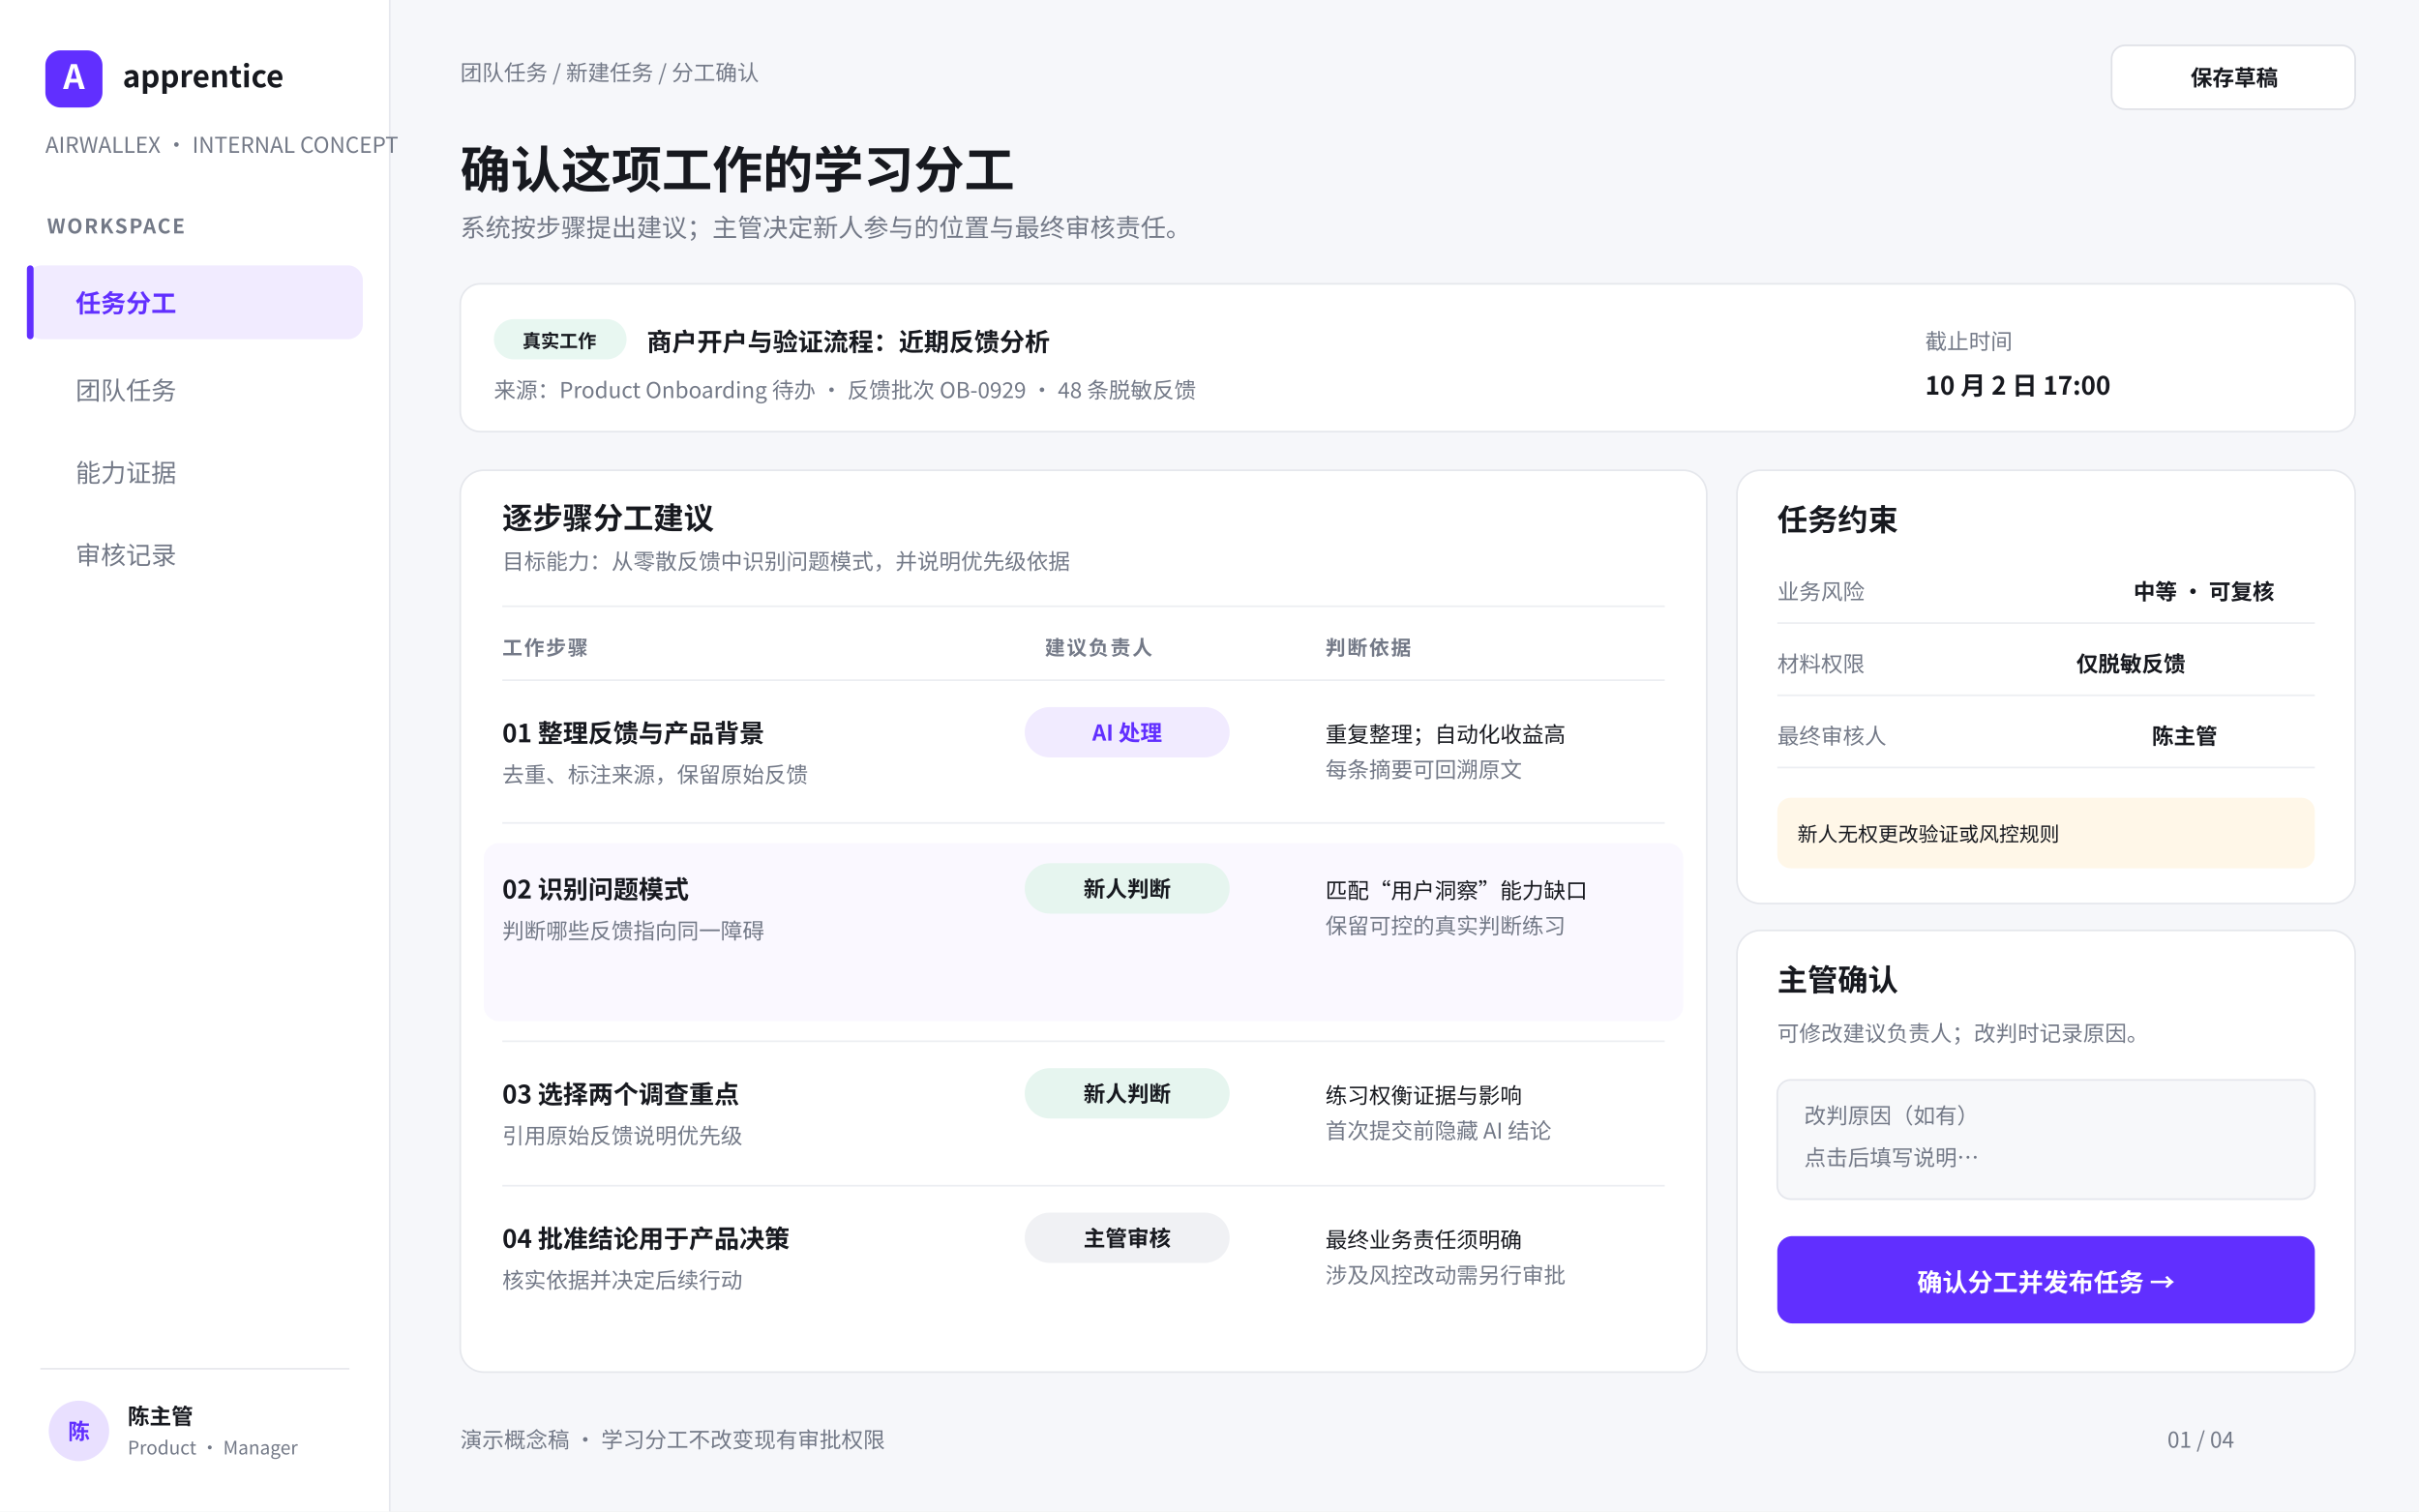
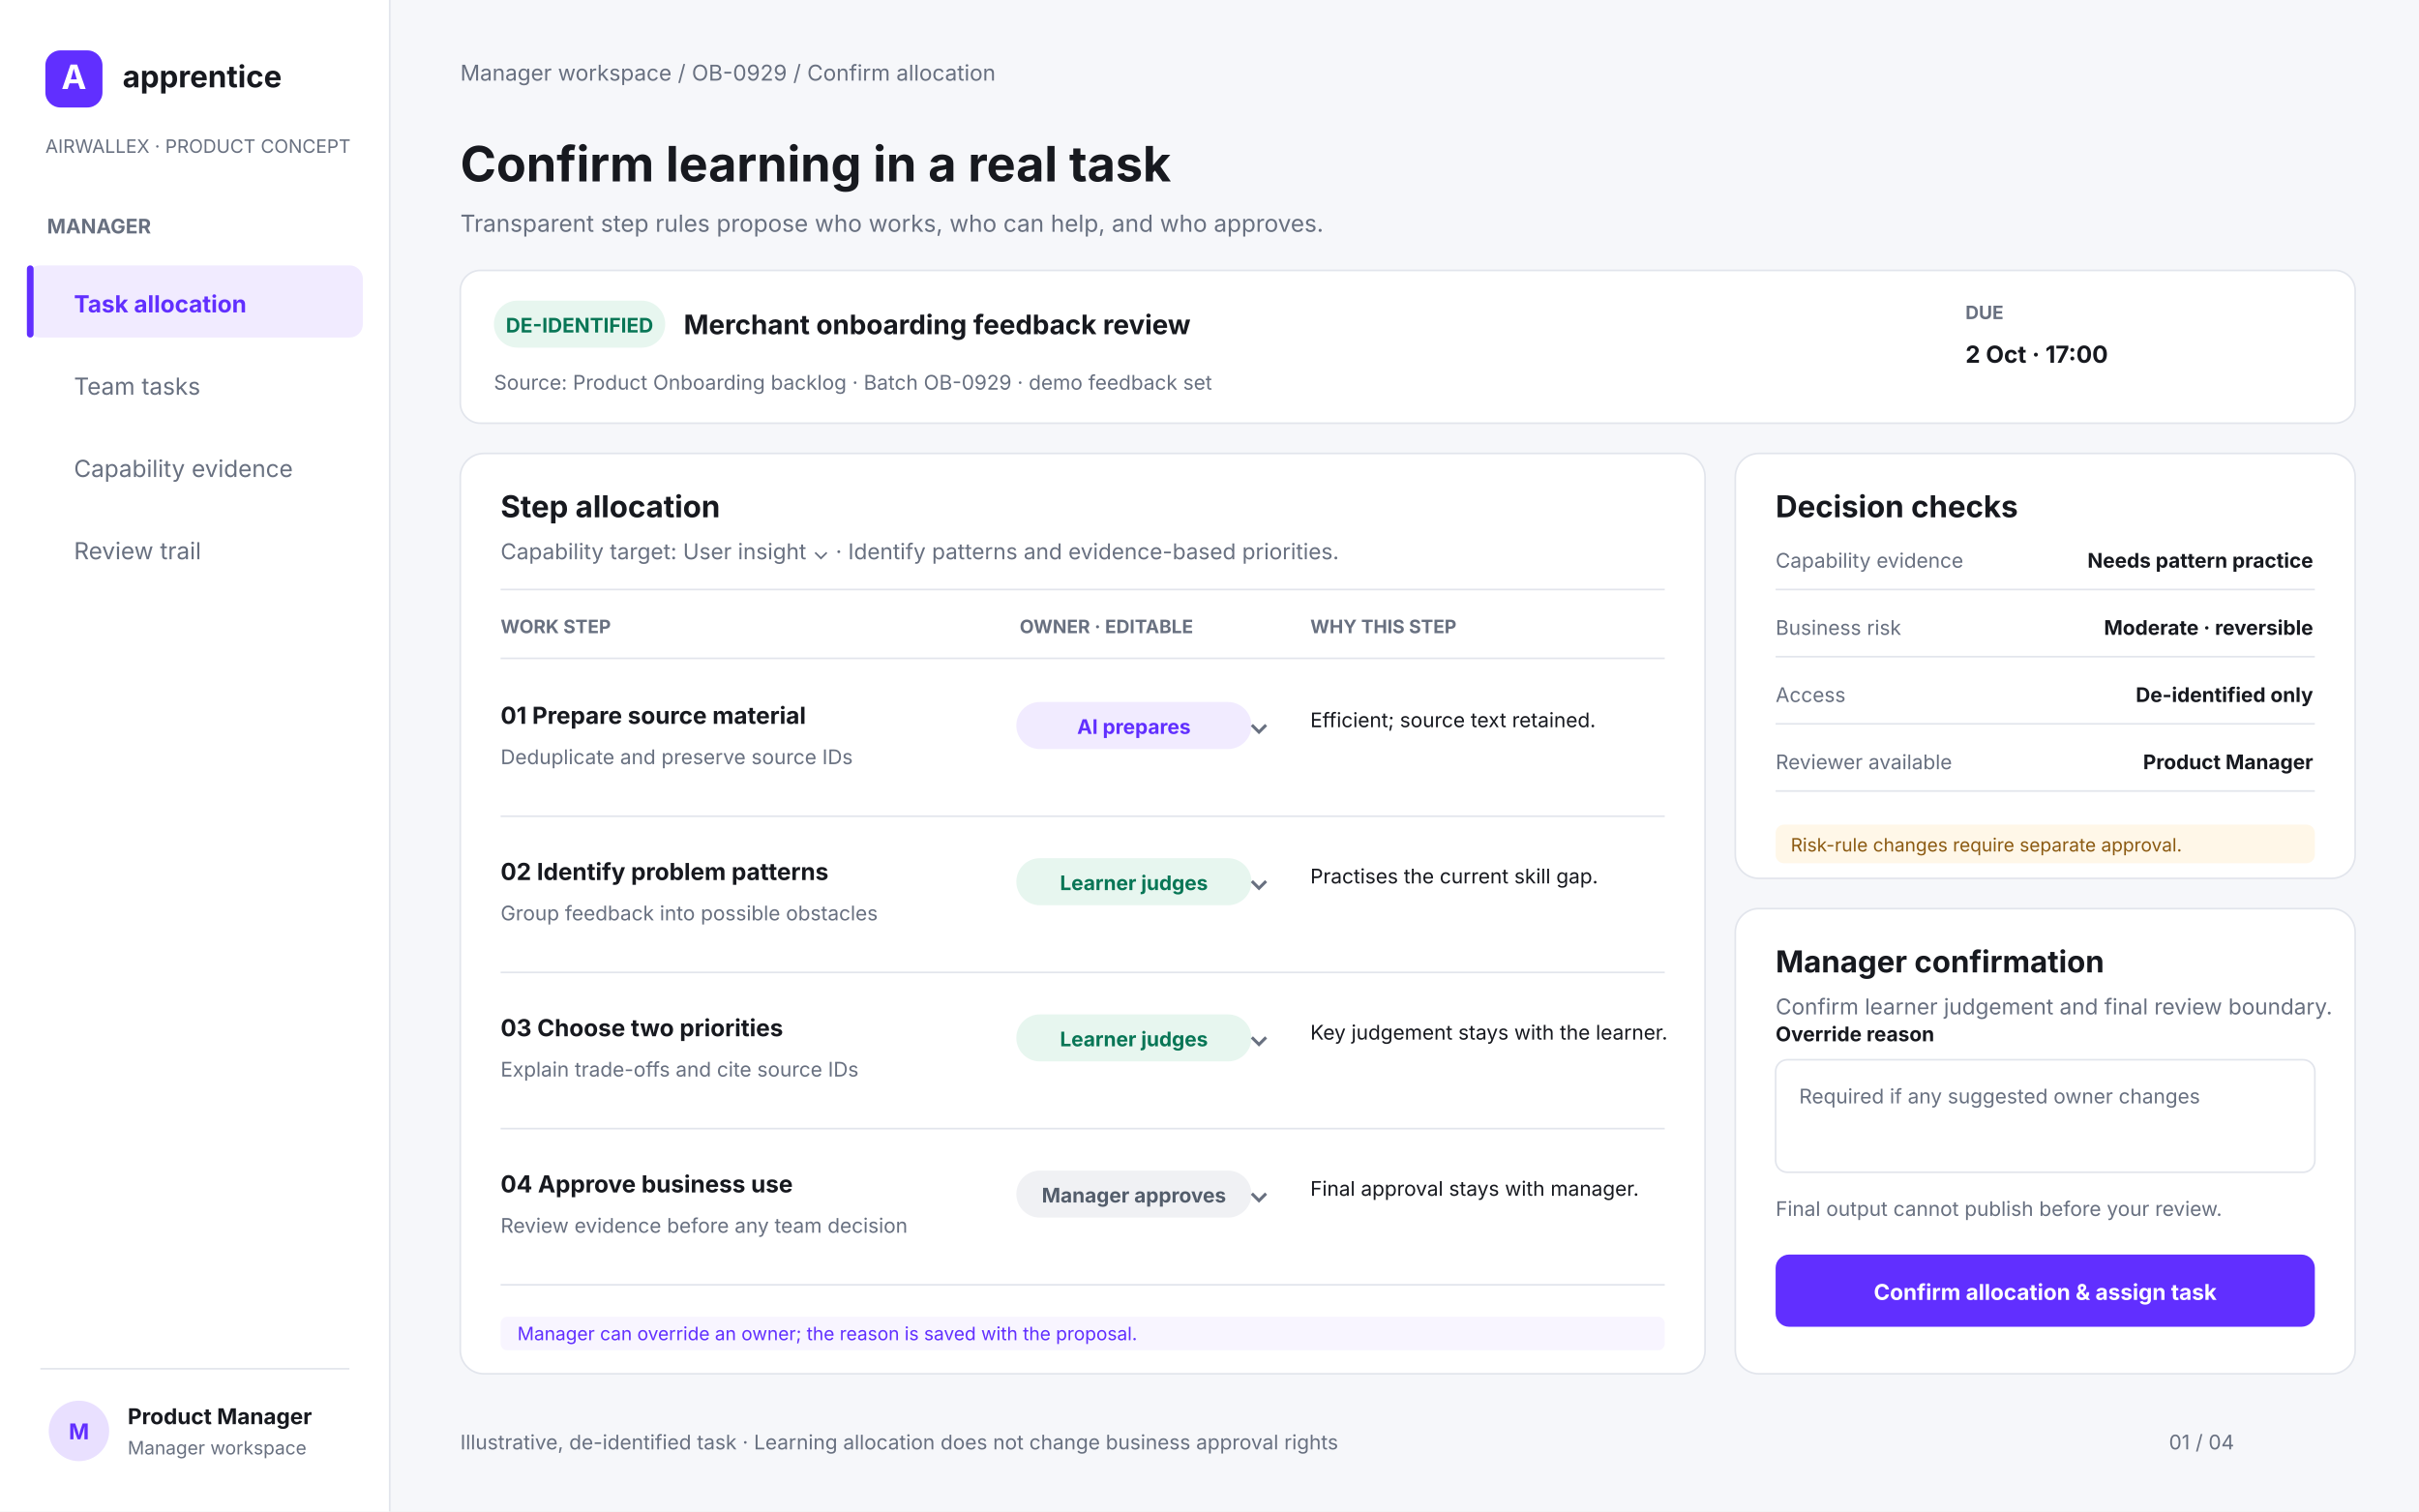
<svg xmlns="http://www.w3.org/2000/svg" width="1440" height="900" viewBox="0 0 1440 900">
-   <defs>
-     <style>
-       text{font-family:'Microsoft YaHei','Noto Sans CJK SC',Arial,sans-serif;fill:#17191f} .muted{fill:#737987} .small{font-size:13px} .label{font-size:12px;font-weight:700;letter-spacing:1px} .title{font-size:30px;font-weight:700} .body{font-size:15px} .bold{font-weight:700} .white{fill:#fff} .purple{fill:#612fff}
-     </style>
-   </defs>
-   <rect width="1440" height="900" fill="#f6f7fa" />
-   <rect width="232" height="900" fill="#fff" />
-   <path d="M232 0V900" stroke="#e6e8ee" />
+   <style>text{font-family:Inter,Arial,sans-serif}</style>
+   <rect x="0" y="0" width="1440" height="900" rx="0" fill="#f6f7fa" />
+   <rect x="0" y="0" width="232" height="900" rx="0" fill="#fff" />
+   <path d="M232 0V900" stroke="#e2e5ec" />
  <rect x="27" y="30" width="34" height="34" rx="9" fill="#612fff" />
-   <text x="44" y="53" text-anchor="middle" class="white bold" font-size="20">A</text>
-   <text x="73" y="52" font-size="18" font-weight="700">apprentice</text>
-   <text x="27" y="91" class="muted small">AIRWALLEX · INTERNAL CONCEPT</text>
-   <text x="28" y="139" class="muted label">WORKSPACE</text>
-   <rect x="16" y="158" width="200" height="44" rx="9" fill="#f1ebff" />
-   <rect x="16" y="158" width="4" height="44" rx="2" fill="#612fff" />
-   <text x="45" y="186" class="purple bold body">任务分工</text>
-   <text x="45" y="238" class="muted body">团队任务</text>
-   <text x="45" y="287" class="muted body">能力证据</text>
-   <text x="45" y="336" class="muted body">审核记录</text>
-   <path d="M24 815H208" stroke="#e7e8ed" />
-   <circle cx="47" cy="852" r="18" fill="#e9e0ff" />
-   <text x="47" y="857" text-anchor="middle" class="purple bold small">陈</text>
-   <text x="76" y="848" class="bold small">陈主管</text>
-   <text x="76" y="866" class="muted" font-size="11">Product · Manager</text>
-   <text x="274" y="48" class="muted small">团队任务  /  新建任务  /  分工确认</text>
-   <rect x="1257" y="27" width="145" height="38" rx="8" fill="#fff" stroke="#dfe1e7" />
-   <text x="1330" y="51" text-anchor="middle" class="small bold">保存草稿</text>
-   <text x="274" y="112" class="title">确认这项工作的学习分工</text>
-   <text x="274" y="141" class="muted body">系统按步骤提出建议；主管决定新人参与的位置与最终审核责任。</text>
-   <rect x="274" y="169" width="1128" height="88" rx="12" fill="#fff" stroke="#e5e7ec" />
-   <rect x="294" y="190" width="79" height="24" rx="12" fill="#e8f7f1" />
-   <text x="333" y="207" text-anchor="middle" fill="#087656" font-size="11" font-weight="700">真实工作</text>
-   <text x="385" y="209" class="bold body">商户开户与验证流程：近期反馈分析</text>
-   <text x="294" y="237" class="muted small">来源：Product Onboarding 待办 · 反馈批次 OB-0929 · 48 条脱敏反馈</text>
-   <text x="1146" y="208" class="muted small">截止时间</text>
-   <text x="1146" y="235" class="bold body">10 月 2 日 17:00</text>
-   <rect x="274" y="280" width="742" height="537" rx="14" fill="#fff" stroke="#e5e7ec" />
-   <text x="299" y="315" font-size="18" font-weight="700">逐步骤分工建议</text>
-   <text x="299" y="339" class="muted small">目标能力：从零散反馈中识别问题模式，并说明优先级依据</text>
-   <path d="M299 361H991" stroke="#eceef2" />
-   <text x="299" y="390" class="muted label">工作步骤</text>
-   <text x="622" y="390" class="muted label">建议负责人</text>
-   <text x="789" y="390" class="muted label">判断依据</text>
-   <path d="M299 405H991" stroke="#eceef2" />
-   <text x="299" y="442" class="bold body">01  整理反馈与产品背景</text>
-   <text x="299" y="466" class="muted small">去重、标注来源，保留原始反馈</text>
-   <rect x="610" y="421" width="122" height="30" rx="15" fill="#f1ebff" />
-   <text x="671" y="441" text-anchor="middle" class="purple bold small">AI 处理</text>
-   <text x="789" y="442" class="small">重复整理；自动化收益高</text>
-   <text x="789" y="463" class="muted small">每条摘要可回溯原文</text>
-   <path d="M299 490H991" stroke="#eceef2" />
-   <rect x="288" y="502" width="714" height="106" rx="9" fill="#faf8ff" />
-   <text x="299" y="535" class="bold body">02  识别问题模式</text>
-   <text x="299" y="559" class="muted small">判断哪些反馈指向同一障碍</text>
-   <rect x="610" y="514" width="122" height="30" rx="15" fill="#e6f5ef" />
-   <text x="671" y="534" text-anchor="middle" fill="#087656" font-size="13" font-weight="700">新人判断</text>
-   <text x="789" y="535" class="small">匹配“用户洞察”能力缺口</text>
-   <text x="789" y="556" class="muted small">保留可控的真实判断练习</text>
-   <path d="M299 620H991" stroke="#eceef2" />
-   <text x="299" y="657" class="bold body">03  选择两个调查重点</text>
-   <text x="299" y="681" class="muted small">引用原始反馈说明优先级</text>
-   <rect x="610" y="636" width="122" height="30" rx="15" fill="#e6f5ef" />
-   <text x="671" y="656" text-anchor="middle" fill="#087656" font-size="13" font-weight="700">新人判断</text>
-   <text x="789" y="657" class="small">练习权衡证据与影响</text>
-   <text x="789" y="678" class="muted small">首次提交前隐藏 AI 结论</text>
-   <path d="M299 706H991" stroke="#eceef2" />
-   <text x="299" y="743" class="bold body">04  批准结论用于产品决策</text>
-   <text x="299" y="767" class="muted small">核实依据并决定后续行动</text>
-   <rect x="610" y="722" width="122" height="30" rx="15" fill="#f0f1f4" />
-   <text x="671" y="742" text-anchor="middle" fill="#525967" font-size="13" font-weight="700">主管审核</text>
-   <text x="789" y="743" class="small">最终业务责任须明确</text>
-   <text x="789" y="764" class="muted small">涉及风控改动需另行审批</text>
-   <rect x="1034" y="280" width="368" height="258" rx="14" fill="#fff" stroke="#e5e7ec" />
-   <text x="1058" y="316" font-size="18" font-weight="700">任务约束</text>
-   <text x="1058" y="357" class="muted small">业务风险</text>
-   <text x="1270" y="357" class="bold small">中等 · 可复核</text>
-   <path d="M1058 371H1378" stroke="#eceef2" />
-   <text x="1058" y="400" class="muted small">材料权限</text>
-   <text x="1236" y="400" class="bold small">仅脱敏反馈</text>
-   <path d="M1058 414H1378" stroke="#eceef2" />
-   <text x="1058" y="443" class="muted small">最终审核人</text>
-   <text x="1281" y="443" class="bold small">陈主管</text>
-   <path d="M1058 457H1378" stroke="#eceef2" />
-   <rect x="1058" y="475" width="320" height="42" rx="8" fill="#fff7e8" />
-   <text x="1070" y="501" fill="#8b5a12" font-size="12">新人无权更改验证或风控规则</text>
-   <rect x="1034" y="554" width="368" height="263" rx="14" fill="#fff" stroke="#e5e7ec" />
-   <text x="1058" y="590" font-size="18" font-weight="700">主管确认</text>
-   <text x="1058" y="620" class="muted small">可修改建议负责人；改判时记录原因。</text>
-   <rect x="1058" y="643" width="320" height="71" rx="8" fill="#f7f8fa" stroke="#e4e6ec" />
-   <text x="1074" y="669" class="muted small">改判原因（如有）</text>
-   <text x="1074" y="694" class="muted small">点击后填写说明…</text>
-   <rect x="1058" y="736" width="320" height="52" rx="9" fill="#612fff" />
-   <text x="1218" y="769" text-anchor="middle" class="white bold body">确认分工并发布任务  →</text>
-   <text x="274" y="862" class="muted small">演示概念稿 · 学习分工不改变现有审批权限</text>
-   <text x="1330" y="862" text-anchor="end" class="muted small">01 / 04</text>
+   <text x="44" y="53" font-size="20" font-weight="700" fill="#fff" text-anchor="middle">A</text>
+   <text x="73" y="52" font-size="18" font-weight="700" fill="#17191f">apprentice</text>
+   <text x="27" y="91" font-size="11" font-weight="400" fill="#687080">AIRWALLEX · PRODUCT CONCEPT</text>
+   <text x="28" y="139" font-size="12" font-weight="700" fill="#687080">MANAGER</text>
+   <rect x="16" y="158" width="200" height="43" rx="8" fill="#f1ebff" />
+   <rect x="16" y="158" width="4" height="43" rx="2" fill="#612fff" />
+   <text x="44" y="186" font-size="14" font-weight="700" fill="#612fff">Task allocation</text>
+   <text x="44" y="235" font-size="14" font-weight="400" fill="#687080">Team tasks</text>
+   <text x="44" y="284" font-size="14" font-weight="400" fill="#687080">Capability evidence</text>
+   <text x="44" y="333" font-size="14" font-weight="400" fill="#687080">Review trail</text>
+   <path d="M24 815H208" stroke="#e2e5ec" />
+   <rect x="29" y="834" width="36" height="36" rx="18" fill="#e9e0ff" />
+   <text x="47" y="857" font-size="13" font-weight="700" fill="#612fff" text-anchor="middle">M</text>
+   <text x="76" y="848" font-size="13" font-weight="700" fill="#17191f">Product Manager</text>
+   <text x="76" y="866" font-size="11" font-weight="400" fill="#687080">Manager workspace</text>
+   <text x="274" y="48" font-size="13" font-weight="400" fill="#687080">Manager workspace  /  OB-0929  /  Confirm allocation</text>
+   <text x="274" y="108" font-size="29" font-weight="700" fill="#17191f">Confirm learning in a real task</text>
+   <text x="274" y="138" font-size="14" font-weight="400" fill="#687080">Transparent step rules propose who works, who can help, and who approves.</text>
+   <rect x="274" y="161" width="1128" height="91" rx="12" fill="#fff" stroke="#e2e5ec" />
+   <rect x="294" y="179" width="102" height="28" rx="14" fill="#e7f6ef" />
+   <text x="345.0" y="198" font-size="12" font-weight="700" fill="#087656" text-anchor="middle">DE-IDENTIFIED</text>
+   <text x="407" y="199" font-size="16" font-weight="700" fill="#17191f">Merchant onboarding feedback review</text>
+   <text x="294" y="232" font-size="12" font-weight="400" fill="#687080">Source: Product Onboarding backlog · Batch OB-0929 · demo feedback set</text>
+   <text x="1170" y="190" font-size="11" font-weight="700" fill="#687080">DUE</text>
+   <text x="1170" y="216" font-size="14" font-weight="700" fill="#17191f">2 Oct · 17:00</text>
+   <rect x="274" y="270" width="741" height="548" rx="14" fill="#fff" stroke="#e2e5ec" />
+   <text x="298" y="308" font-size="18" font-weight="700" fill="#17191f">Step allocation</text>
+   <text x="298" y="333" font-size="13" font-weight="400" fill="#687080">Capability target: User insight  ⌄   ·   Identify patterns and evidence-based priorities.</text>
+   <path d="M298 351H991" stroke="#e2e5ec" />
+   <text x="298" y="377" font-size="11" font-weight="700" fill="#687080">WORK STEP</text>
+   <text x="607" y="377" font-size="11" font-weight="700" fill="#687080">OWNER · EDITABLE</text>
+   <text x="780" y="377" font-size="11" font-weight="700" fill="#687080">WHY THIS STEP</text>
+   <path d="M298 392H991" stroke="#e2e5ec" />
+   <text x="298" y="431" font-size="14" font-weight="700" fill="#17191f">01  Prepare source material</text>
+   <text x="298" y="455" font-size="12" font-weight="400" fill="#687080">Deduplicate and preserve source IDs</text>
+   <rect x="605" y="418" width="140" height="28" rx="14" fill="#f1ebff" />
+   <text x="675.0" y="437" font-size="12" font-weight="700" fill="#612fff" text-anchor="middle">AI prepares</text>
+   <text x="743" y="437" font-size="16" font-weight="700" fill="#687080">⌄</text>
+   <text x="780" y="433" font-size="12" font-weight="400" fill="#17191f">Efficient; source text retained.</text>
+   <path d="M298 486H991" stroke="#e2e5ec" />
+   <text x="298" y="524" font-size="14" font-weight="700" fill="#17191f">02  Identify problem patterns</text>
+   <text x="298" y="548" font-size="12" font-weight="400" fill="#687080">Group feedback into possible obstacles</text>
+   <rect x="605" y="511" width="140" height="28" rx="14" fill="#e7f6ef" />
+   <text x="675.0" y="530" font-size="12" font-weight="700" fill="#087656" text-anchor="middle">Learner judges</text>
+   <text x="743" y="530" font-size="16" font-weight="700" fill="#687080">⌄</text>
+   <text x="780" y="526" font-size="12" font-weight="400" fill="#17191f">Practises the current skill gap.</text>
+   <path d="M298 579H991" stroke="#e2e5ec" />
+   <text x="298" y="617" font-size="14" font-weight="700" fill="#17191f">03  Choose two priorities</text>
+   <text x="298" y="641" font-size="12" font-weight="400" fill="#687080">Explain trade-offs and cite source IDs</text>
+   <rect x="605" y="604" width="140" height="28" rx="14" fill="#e7f6ef" />
+   <text x="675.0" y="623" font-size="12" font-weight="700" fill="#087656" text-anchor="middle">Learner judges</text>
+   <text x="743" y="623" font-size="16" font-weight="700" fill="#687080">⌄</text>
+   <text x="780" y="619" font-size="12" font-weight="400" fill="#17191f">Key judgement stays with the learner.</text>
+   <path d="M298 672H991" stroke="#e2e5ec" />
+   <text x="298" y="710" font-size="14" font-weight="700" fill="#17191f">04  Approve business use</text>
+   <text x="298" y="734" font-size="12" font-weight="400" fill="#687080">Review evidence before any team decision</text>
+   <rect x="605" y="697" width="140" height="28" rx="14" fill="#f0f1f4" />
+   <text x="675.0" y="716" font-size="12" font-weight="700" fill="#535d6b" text-anchor="middle">Manager approves</text>
+   <text x="743" y="716" font-size="16" font-weight="700" fill="#687080">⌄</text>
+   <text x="780" y="712" font-size="12" font-weight="400" fill="#17191f">Final approval stays with manager.</text>
+   <path d="M298 765H991" stroke="#e2e5ec" />
+   <rect x="298" y="784" width="693" height="20" rx="4" fill="#f8f5ff" />
+   <text x="308" y="798" font-size="11" font-weight="400" fill="#612fff">Manager can override an owner; the reason is saved with the proposal.</text>
+   <rect x="1033" y="270" width="369" height="253" rx="14" fill="#fff" stroke="#e2e5ec" />
+   <text x="1057" y="308" font-size="18" font-weight="700" fill="#17191f">Decision checks</text>
+   <text x="1057" y="338" font-size="12" font-weight="400" fill="#687080">Capability evidence</text>
+   <text x="1377" y="338" font-size="12" font-weight="700" fill="#17191f" text-anchor="end">Needs pattern practice</text>
+   <path d="M1057 351H1378" stroke="#e2e5ec" />
+   <text x="1057" y="378" font-size="12" font-weight="400" fill="#687080">Business risk</text>
+   <text x="1377" y="378" font-size="12" font-weight="700" fill="#17191f" text-anchor="end">Moderate · reversible</text>
+   <path d="M1057 391H1378" stroke="#e2e5ec" />
+   <text x="1057" y="418" font-size="12" font-weight="400" fill="#687080">Access</text>
+   <text x="1377" y="418" font-size="12" font-weight="700" fill="#17191f" text-anchor="end">De-identified only</text>
+   <path d="M1057 431H1378" stroke="#e2e5ec" />
+   <text x="1057" y="458" font-size="12" font-weight="400" fill="#687080">Reviewer available</text>
+   <text x="1377" y="458" font-size="12" font-weight="700" fill="#17191f" text-anchor="end">Product Manager</text>
+   <path d="M1057 471H1378" stroke="#e2e5ec" />
+   <rect x="1057" y="491" width="321" height="23" rx="5" fill="#fff7e8" />
+   <text x="1066" y="507" font-size="11" font-weight="400" fill="#8b5a12">Risk-rule changes require separate approval.</text>
+   <rect x="1033" y="541" width="369" height="277" rx="14" fill="#fff" stroke="#e2e5ec" />
+   <text x="1057" y="579" font-size="18" font-weight="700" fill="#17191f">Manager confirmation</text>
+   <text x="1057" y="604" font-size="13" font-weight="400" fill="#687080">Confirm learner judgement and final review boundary.</text>
+   <text x="1057" y="620" font-size="12" font-weight="700" fill="#17191f">Override reason</text>
+   <rect x="1057" y="631" width="321" height="67" rx="7" fill="#fff" stroke="#e2e5ec" />
+   <text x="1071" y="657" font-size="12" font-weight="400" fill="#687080">Required if any suggested owner changes</text>
+   <text x="1057" y="724" font-size="12" font-weight="400" fill="#687080">Final output cannot publish before your review.</text>
+   <rect x="1057" y="747" width="321" height="43" rx="8" fill="#612fff" />
+   <text x="1217.5" y="774" font-size="13" font-weight="700" fill="#fff" text-anchor="middle">Confirm allocation &amp; assign task</text>
+   <text x="274" y="863" font-size="12" font-weight="400" fill="#687080">Illustrative, de-identified task · Learning allocation does not change business approval rights</text>
+   <text x="1330" y="863" font-size="12" font-weight="400" fill="#687080" text-anchor="end">01 / 04</text>
</svg>
